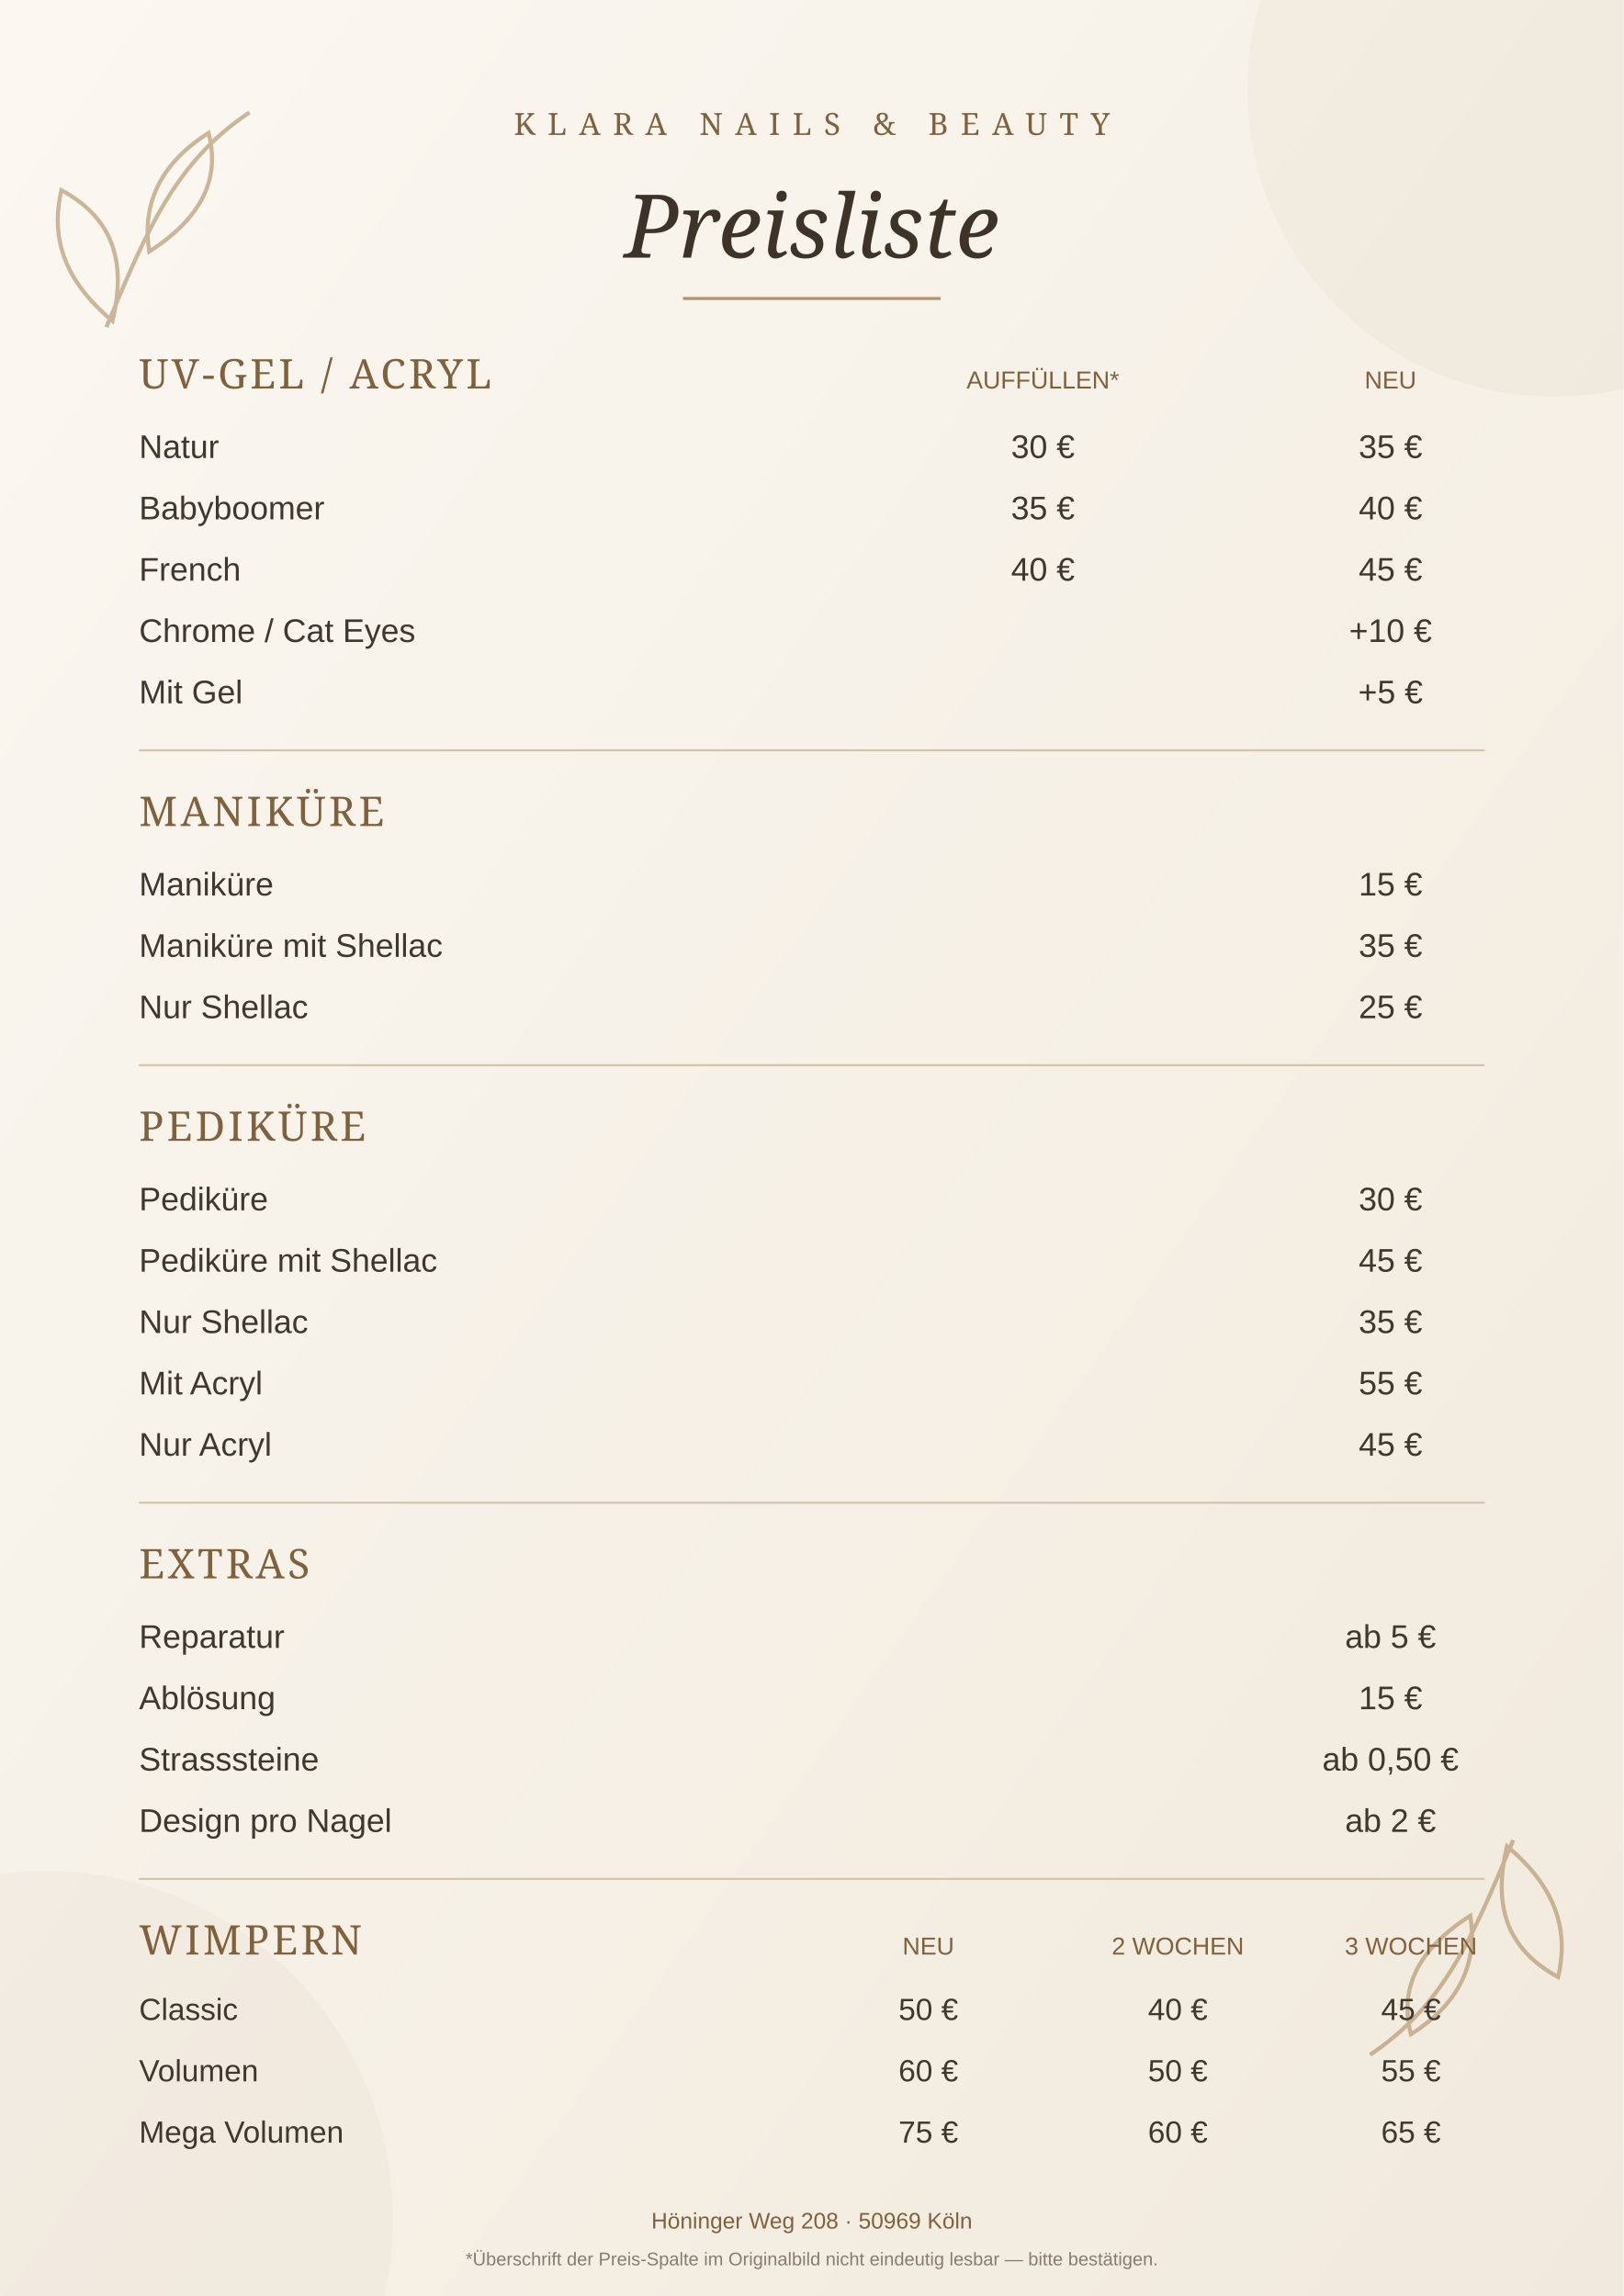
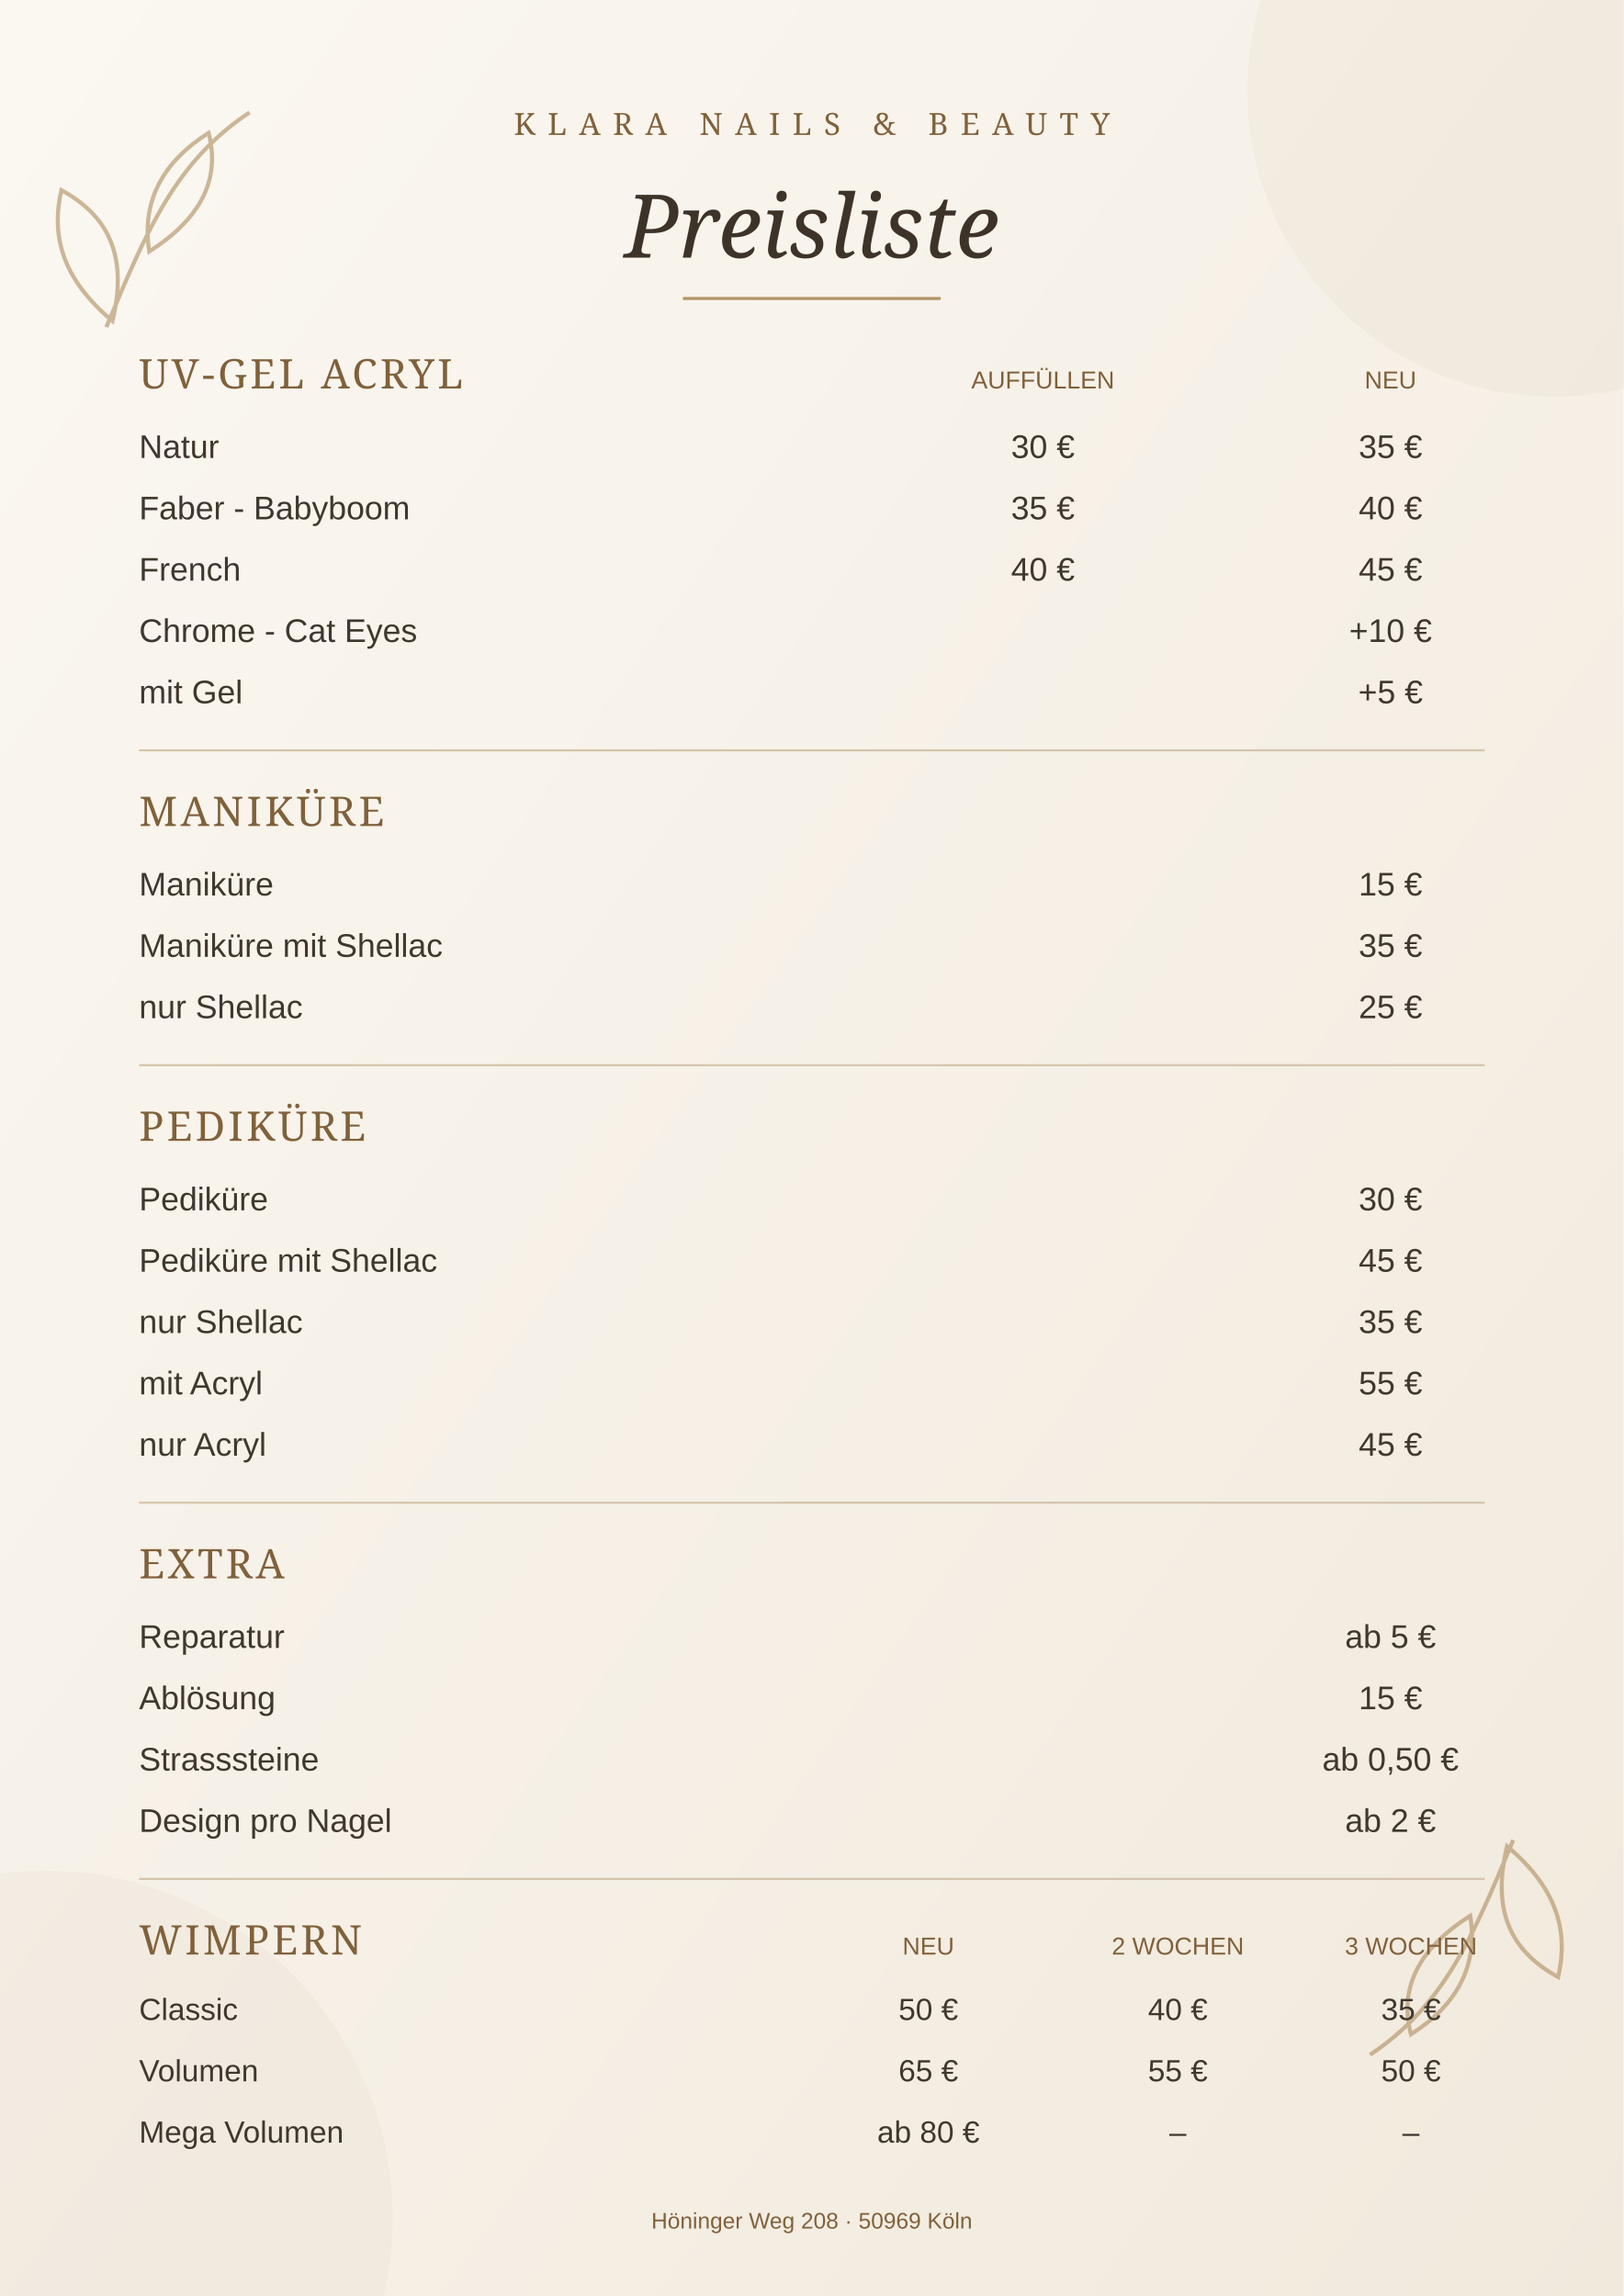
<svg xmlns="http://www.w3.org/2000/svg" width="794" height="1123" viewBox="0 0 794 1123" role="img" aria-labelledby="title">
  <defs>
    <linearGradient id="wash" x1="0" y1="0" x2="1" y2="1">
      <stop stop-color="#fbf8f2" />
      <stop offset="1" stop-color="#f1e9dc" />
    </linearGradient>
  </defs>
  <rect width="794" height="1123" fill="url(#wash)" />
  <circle cx="760" cy="44" r="150" fill="#e8dfd0" opacity=".35" />
  <circle cx="22" cy="1085" r="170" fill="#e8dfd0" opacity=".3" />
  <g fill="none" stroke="#b39468" opacity=".65">
    <path d="M52 160c20-48 34-81 70-105M55 157c-25-21-30-42-25-64 22 12 33 31 25 64Zm18-34c-4-25 7-44 29-58 6 23-4 42-29 58Z" stroke-width="2" />
    <path d="M740 900c-20 48-34 81-70 105m67-102c25 21 30 42 25 64-22-12-33-31-25-64Zm-18 34c4 25-7 44-29 58-6-23 4-42 29-58Z" stroke-width="2" />
  </g>
  <text x="397" y="66" text-anchor="middle" fill="#80613b" font-family="Georgia,serif" font-size="15" letter-spacing="6">KLARA NAILS &amp; BEAUTY</text>
  <text x="397" y="126" text-anchor="middle" fill="#3d3328" font-family="Georgia,serif" font-size="43" font-style="italic">Preisliste</text>
  <path d="M334 146h126" stroke="#b39468" stroke-width="1.5" />
  <g font-family="Arial, sans-serif" fill="#40382e">
-     <text x="68" y="190" font-family="Georgia,serif" font-size="20" letter-spacing="1.5" fill="#80613b">UV-GEL / ACRYL</text>
-     <text x="510" y="190" text-anchor="middle" font-size="12" fill="#80613b">AUFFÜLLEN*</text>
+     <text x="68" y="190" font-family="Georgia,serif" font-size="20" letter-spacing="1.5" fill="#80613b">UV-GEL ACRYL</text>
+     <text x="510" y="190" text-anchor="middle" font-size="12" fill="#80613b">AUFFÜLLEN</text>
    <text x="680" y="190" text-anchor="middle" font-size="12" fill="#80613b">NEU</text>
    <g font-size="16">
      <text x="68" y="224">Natur</text>
      <text x="510" y="224" text-anchor="middle">30 €</text>
      <text x="680" y="224" text-anchor="middle">35 €</text>
-       <text x="68" y="254">Babyboomer</text>
+       <text x="68" y="254">Faber - Babyboom</text>
      <text x="510" y="254" text-anchor="middle">35 €</text>
      <text x="680" y="254" text-anchor="middle">40 €</text>
      <text x="68" y="284">French</text>
      <text x="510" y="284" text-anchor="middle">40 €</text>
      <text x="680" y="284" text-anchor="middle">45 €</text>
-       <text x="68" y="314">Chrome / Cat Eyes</text>
+       <text x="68" y="314">Chrome - Cat Eyes</text>
      <text x="680" y="314" text-anchor="middle">+10 €</text>
-       <text x="68" y="344">Mit Gel</text>
+       <text x="68" y="344">mit Gel</text>
      <text x="680" y="344" text-anchor="middle">+5 €</text>
    </g>
    <path d="M68 367h658" stroke="#d4c4ab" />
    <text x="68" y="404" font-family="Georgia,serif" font-size="20" letter-spacing="1.5" fill="#80613b">MANIKÜRE</text>
    <g font-size="16">
      <text x="68" y="438">Maniküre</text>
      <text x="680" y="438" text-anchor="middle">15 €</text>
      <text x="68" y="468">Maniküre mit Shellac</text>
      <text x="680" y="468" text-anchor="middle">35 €</text>
-       <text x="68" y="498">Nur Shellac</text>
+       <text x="68" y="498">nur Shellac</text>
      <text x="680" y="498" text-anchor="middle">25 €</text>
    </g>
    <path d="M68 521h658" stroke="#d4c4ab" />
    <text x="68" y="558" font-family="Georgia,serif" font-size="20" letter-spacing="1.5" fill="#80613b">PEDIKÜRE</text>
    <g font-size="16">
      <text x="68" y="592">Pediküre</text>
      <text x="680" y="592" text-anchor="middle">30 €</text>
      <text x="68" y="622">Pediküre mit Shellac</text>
      <text x="680" y="622" text-anchor="middle">45 €</text>
-       <text x="68" y="652">Nur Shellac</text>
+       <text x="68" y="652">nur Shellac</text>
      <text x="680" y="652" text-anchor="middle">35 €</text>
-       <text x="68" y="682">Mit Acryl</text>
+       <text x="68" y="682">mit Acryl</text>
      <text x="680" y="682" text-anchor="middle">55 €</text>
-       <text x="68" y="712">Nur Acryl</text>
+       <text x="68" y="712">nur Acryl</text>
      <text x="680" y="712" text-anchor="middle">45 €</text>
    </g>
    <path d="M68 735h658" stroke="#d4c4ab" />
-     <text x="68" y="772" font-family="Georgia,serif" font-size="20" letter-spacing="1.5" fill="#80613b">EXTRAS</text>
+     <text x="68" y="772" font-family="Georgia,serif" font-size="20" letter-spacing="1.5" fill="#80613b">EXTRA</text>
    <g font-size="16">
      <text x="68" y="806">Reparatur</text>
      <text x="680" y="806" text-anchor="middle">ab 5 €</text>
      <text x="68" y="836">Ablösung</text>
      <text x="680" y="836" text-anchor="middle">15 €</text>
      <text x="68" y="866">Strasssteine</text>
      <text x="680" y="866" text-anchor="middle">ab 0,50 €</text>
      <text x="68" y="896">Design pro Nagel</text>
      <text x="680" y="896" text-anchor="middle">ab 2 €</text>
    </g>
    <path d="M68 919h658" stroke="#d4c4ab" />
    <text x="68" y="956" font-family="Georgia,serif" font-size="20" letter-spacing="1.5" fill="#80613b">WIMPERN</text>
    <text x="454" y="956" text-anchor="middle" font-size="12" fill="#80613b">NEU</text>
    <text x="576" y="956" text-anchor="middle" font-size="12" fill="#80613b">2 WOCHEN</text>
    <text x="690" y="956" text-anchor="middle" font-size="12" fill="#80613b">3 WOCHEN</text>
    <g font-size="15">
      <text x="68" y="988">Classic</text>
      <text x="454" y="988" text-anchor="middle">50 €</text>
      <text x="576" y="988" text-anchor="middle">40 €</text>
-       <text x="690" y="988" text-anchor="middle">45 €</text>
+       <text x="690" y="988" text-anchor="middle">35 €</text>
      <text x="68" y="1018">Volumen</text>
-       <text x="454" y="1018" text-anchor="middle">60 €</text>
-       <text x="576" y="1018" text-anchor="middle">50 €</text>
-       <text x="690" y="1018" text-anchor="middle">55 €</text>
+       <text x="454" y="1018" text-anchor="middle">65 €</text>
+       <text x="576" y="1018" text-anchor="middle">55 €</text>
+       <text x="690" y="1018" text-anchor="middle">50 €</text>
      <text x="68" y="1048">Mega Volumen</text>
-       <text x="454" y="1048" text-anchor="middle">75 €</text>
-       <text x="576" y="1048" text-anchor="middle">60 €</text>
-       <text x="690" y="1048" text-anchor="middle">65 €</text>
+       <text x="454" y="1048" text-anchor="middle">ab 80 €</text>
+       <text x="576" y="1048" text-anchor="middle">–</text>
+       <text x="690" y="1048" text-anchor="middle">–</text>
    </g>
  </g>
  <text x="397" y="1090" text-anchor="middle" fill="#80613b" font-family="Arial,sans-serif" font-size="11">Höninger Weg 208 · 50969 Köln</text>
-   <text x="397" y="1108" text-anchor="middle" fill="#887c6e" font-family="Arial,sans-serif" font-size="9">*Überschrift der Preis-Spalte im Originalbild nicht eindeutig lesbar — bitte bestätigen.</text>
</svg>
